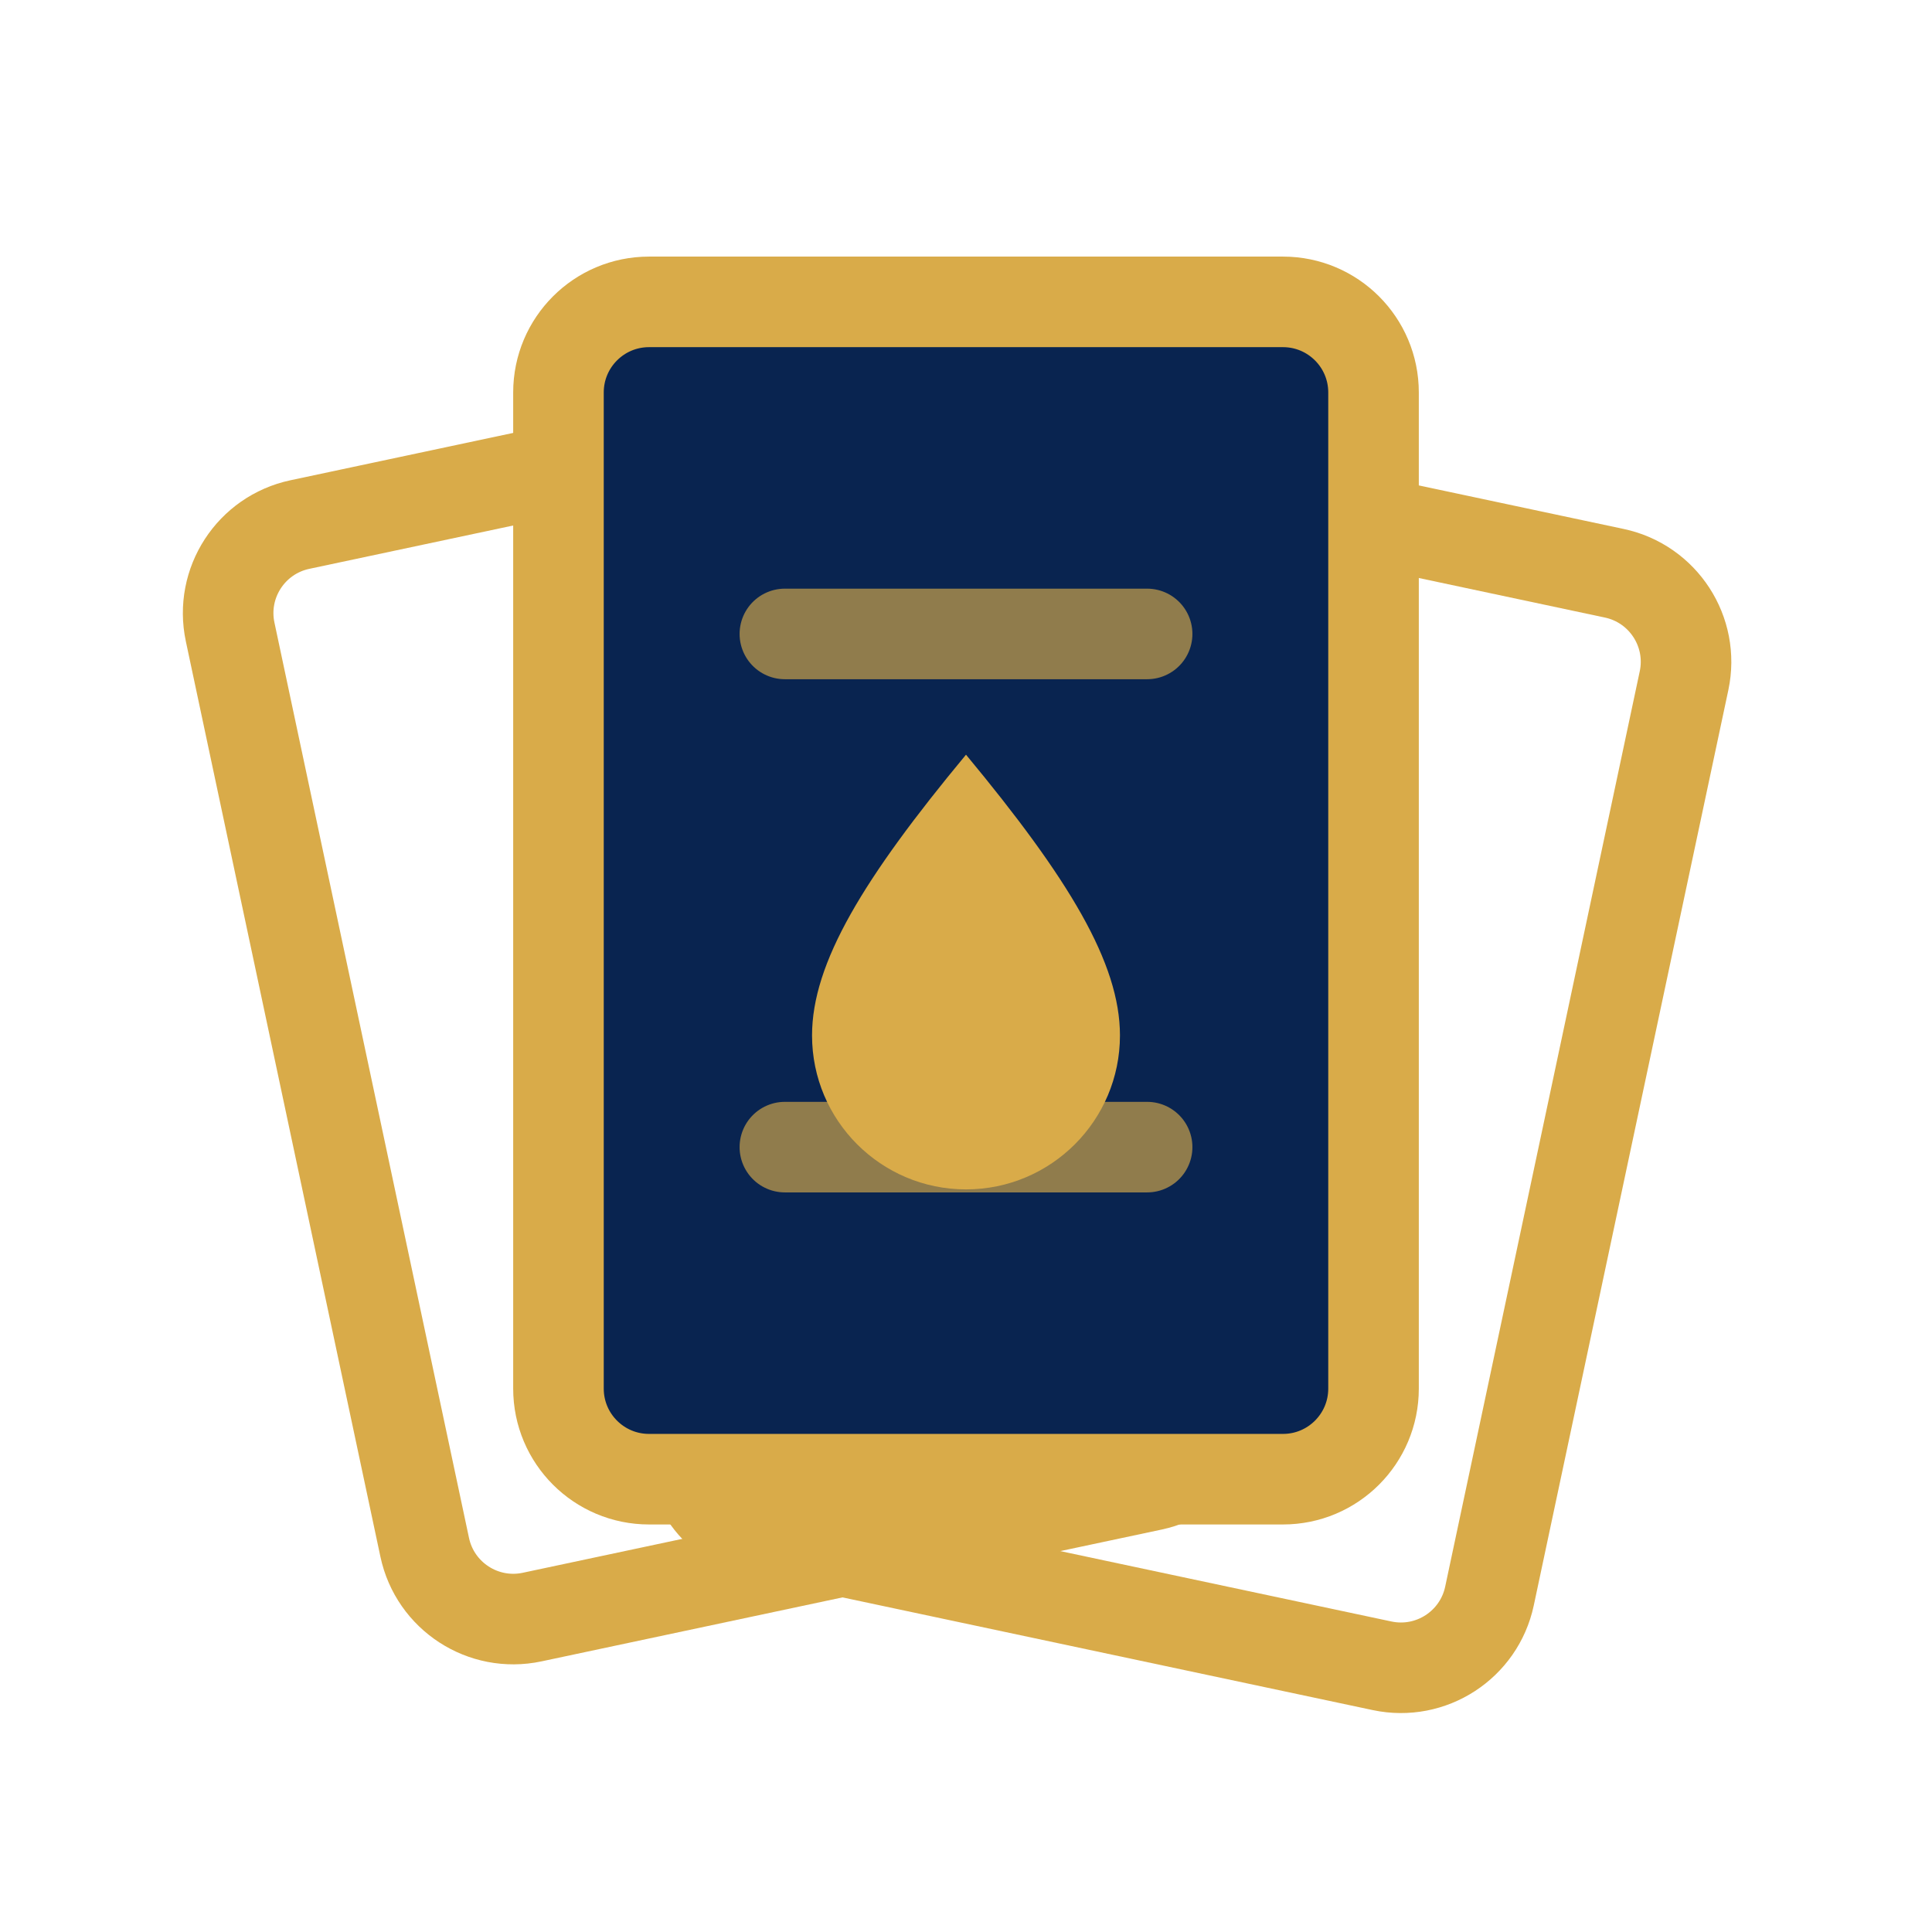
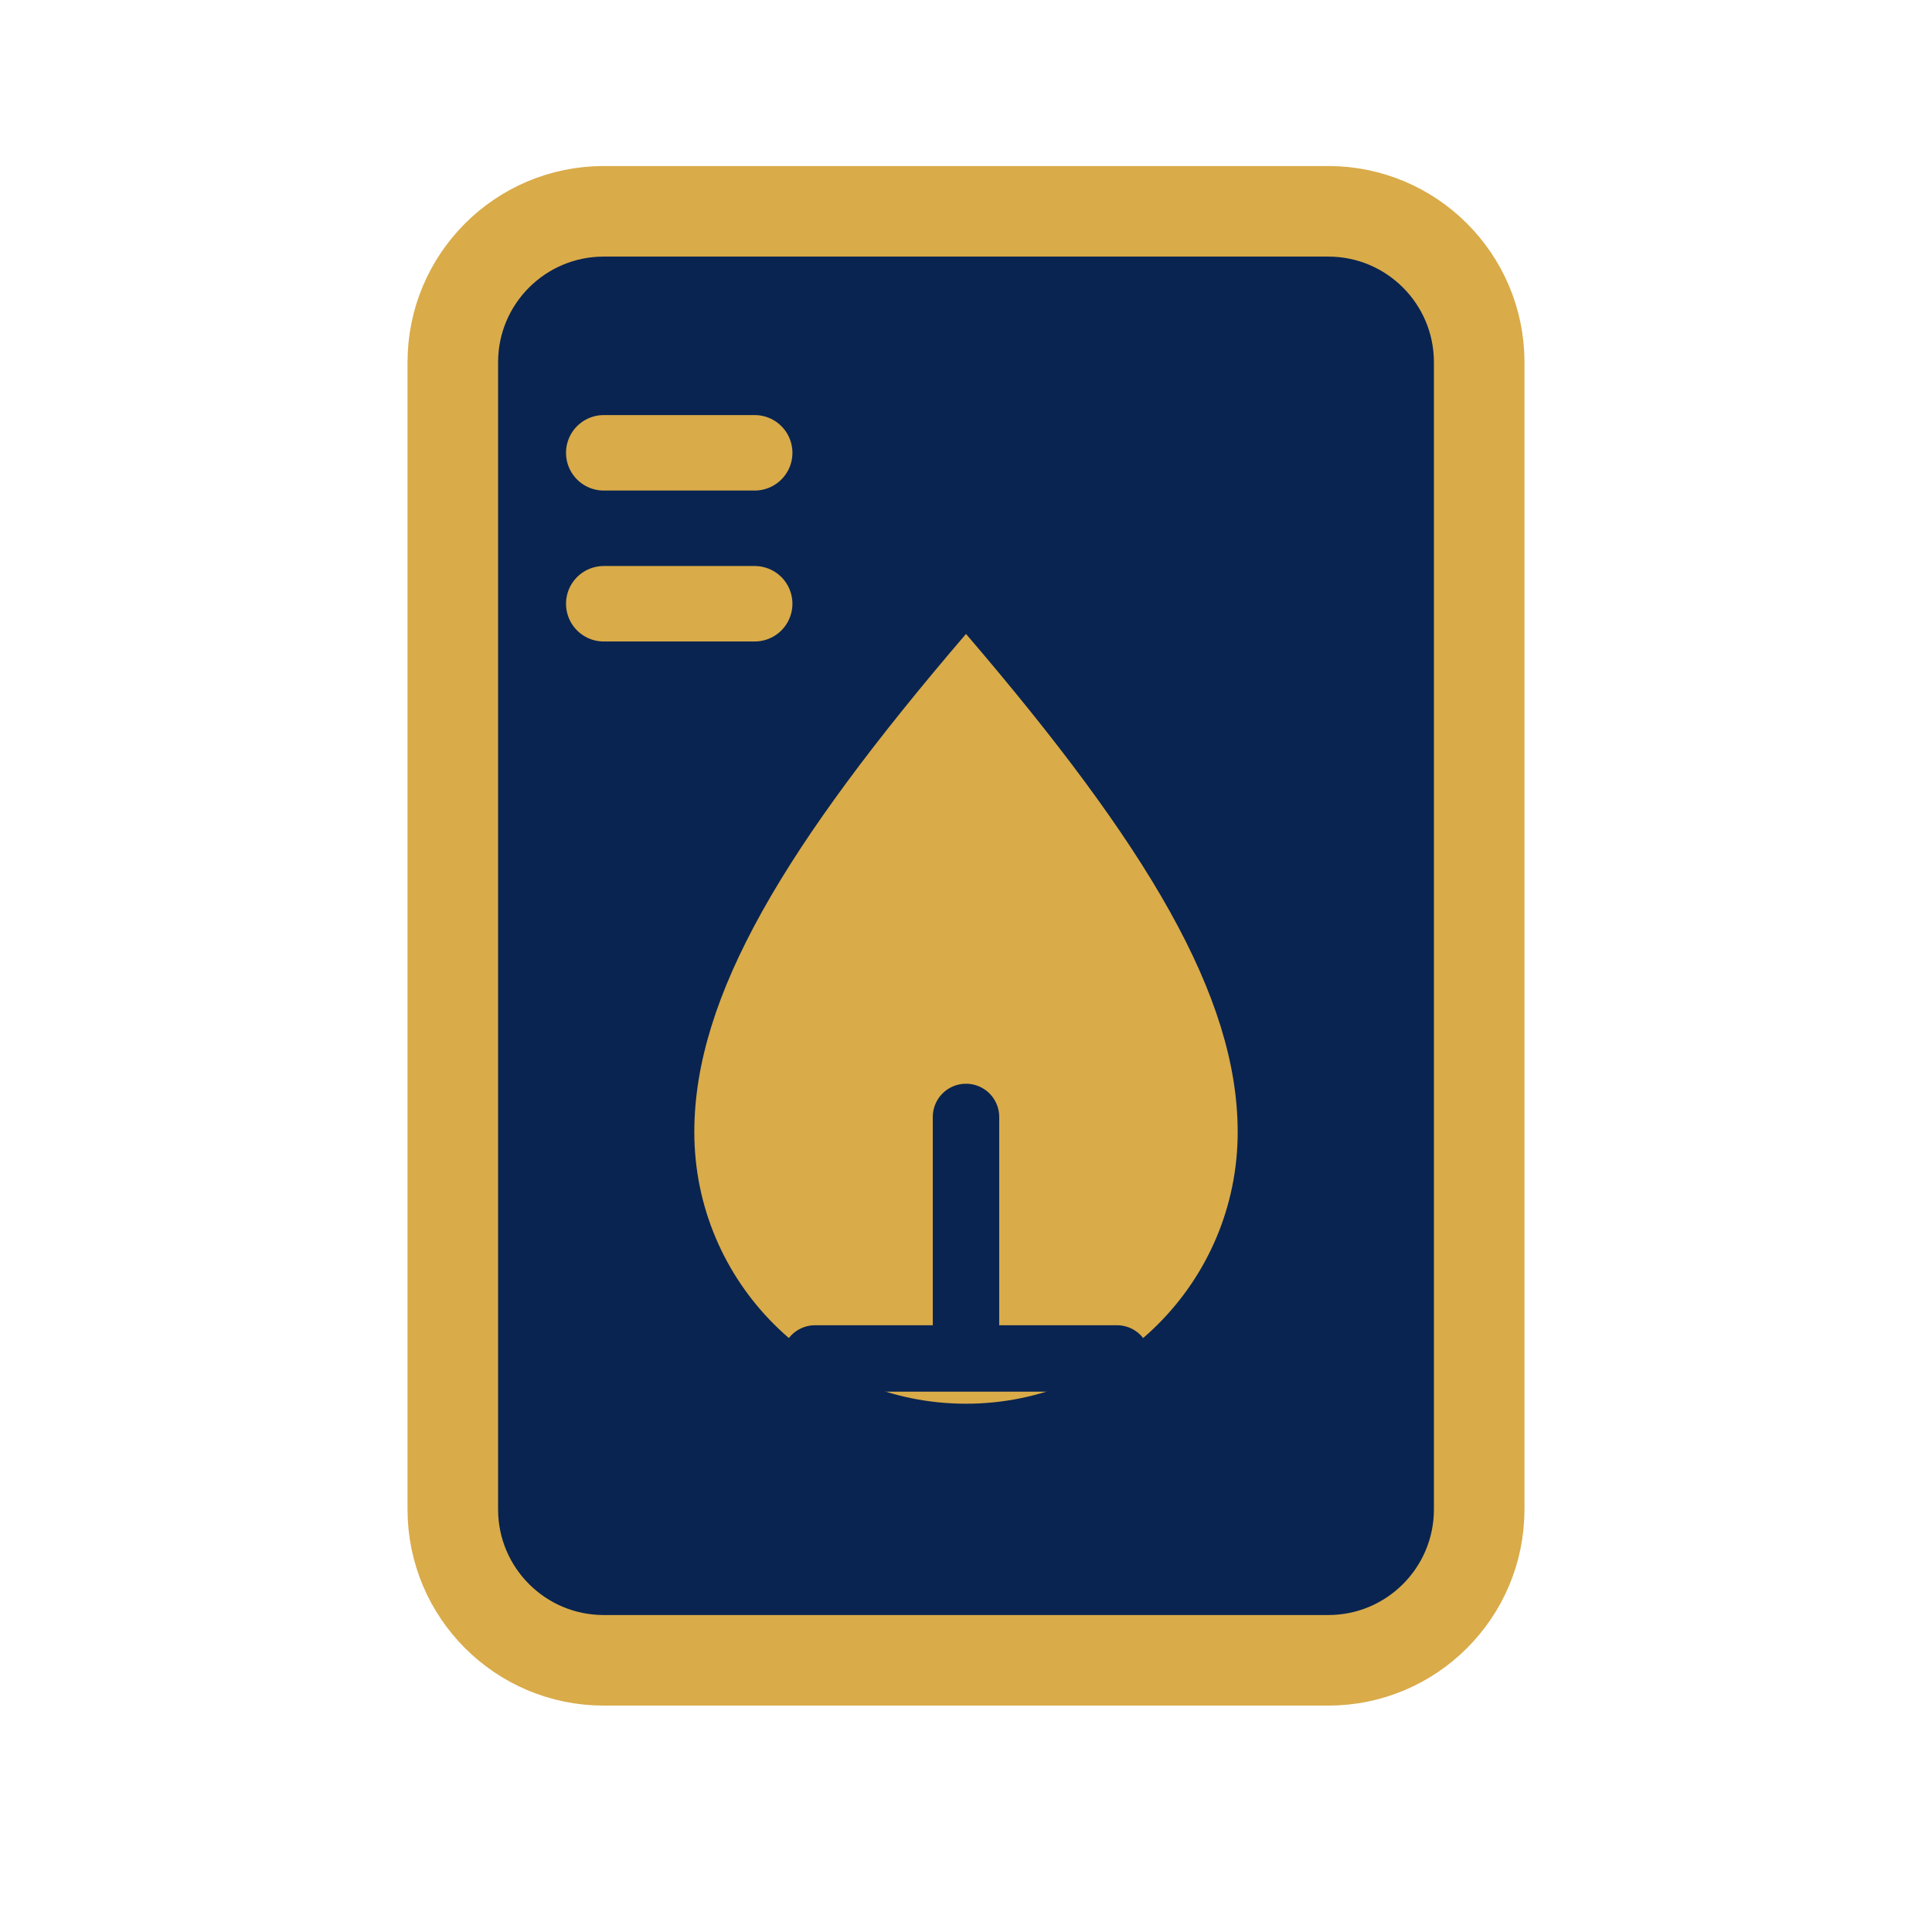
<svg xmlns="http://www.w3.org/2000/svg" viewBox="0 0 64 64" fill="none" aria-hidden="true">
-   <g stroke="#D9AB49" stroke-linecap="round" stroke-linejoin="round" stroke-width="3">
-     <rect x="7" y="18" width="27" height="37" rx="3" transform="rotate(-12 7 18)" />
-     <rect x="30" y="14" width="27" height="37" rx="3" transform="rotate(12 30 14)" />
-     <rect x="18.5" y="10" width="27" height="39" rx="3" fill="#092450" />
-     <path d="M26 21h12M26 38h12" opacity=".65" />
-     <path d="M32 25c-3.4 4.1-5.1 6.9-5.1 9.3a5.1 5.1 0 0 0 10.2 0c0-2.4-1.7-5.2-5.1-9.3Z" fill="#D9AB49" stroke="none" />
-   </g>
+   <rect x="15" y="7" width="34" height="48" rx="5" fill="#092450" stroke="#D9AB49" stroke-width="3" />
+   <path d="M20 15h5M20 20h5" stroke="#D9AB49" stroke-linecap="round" stroke-width="2.5" />
+   <path d="M32 21c-6 7-9 12-9 16.5a9 9 0 0 0 18 0C41 33 38 28 32 21Z" fill="#D9AB49" />
+   <path d="M32 37v8M27 45h10" stroke="#092450" stroke-linecap="round" stroke-width="2.2" />
</svg>
